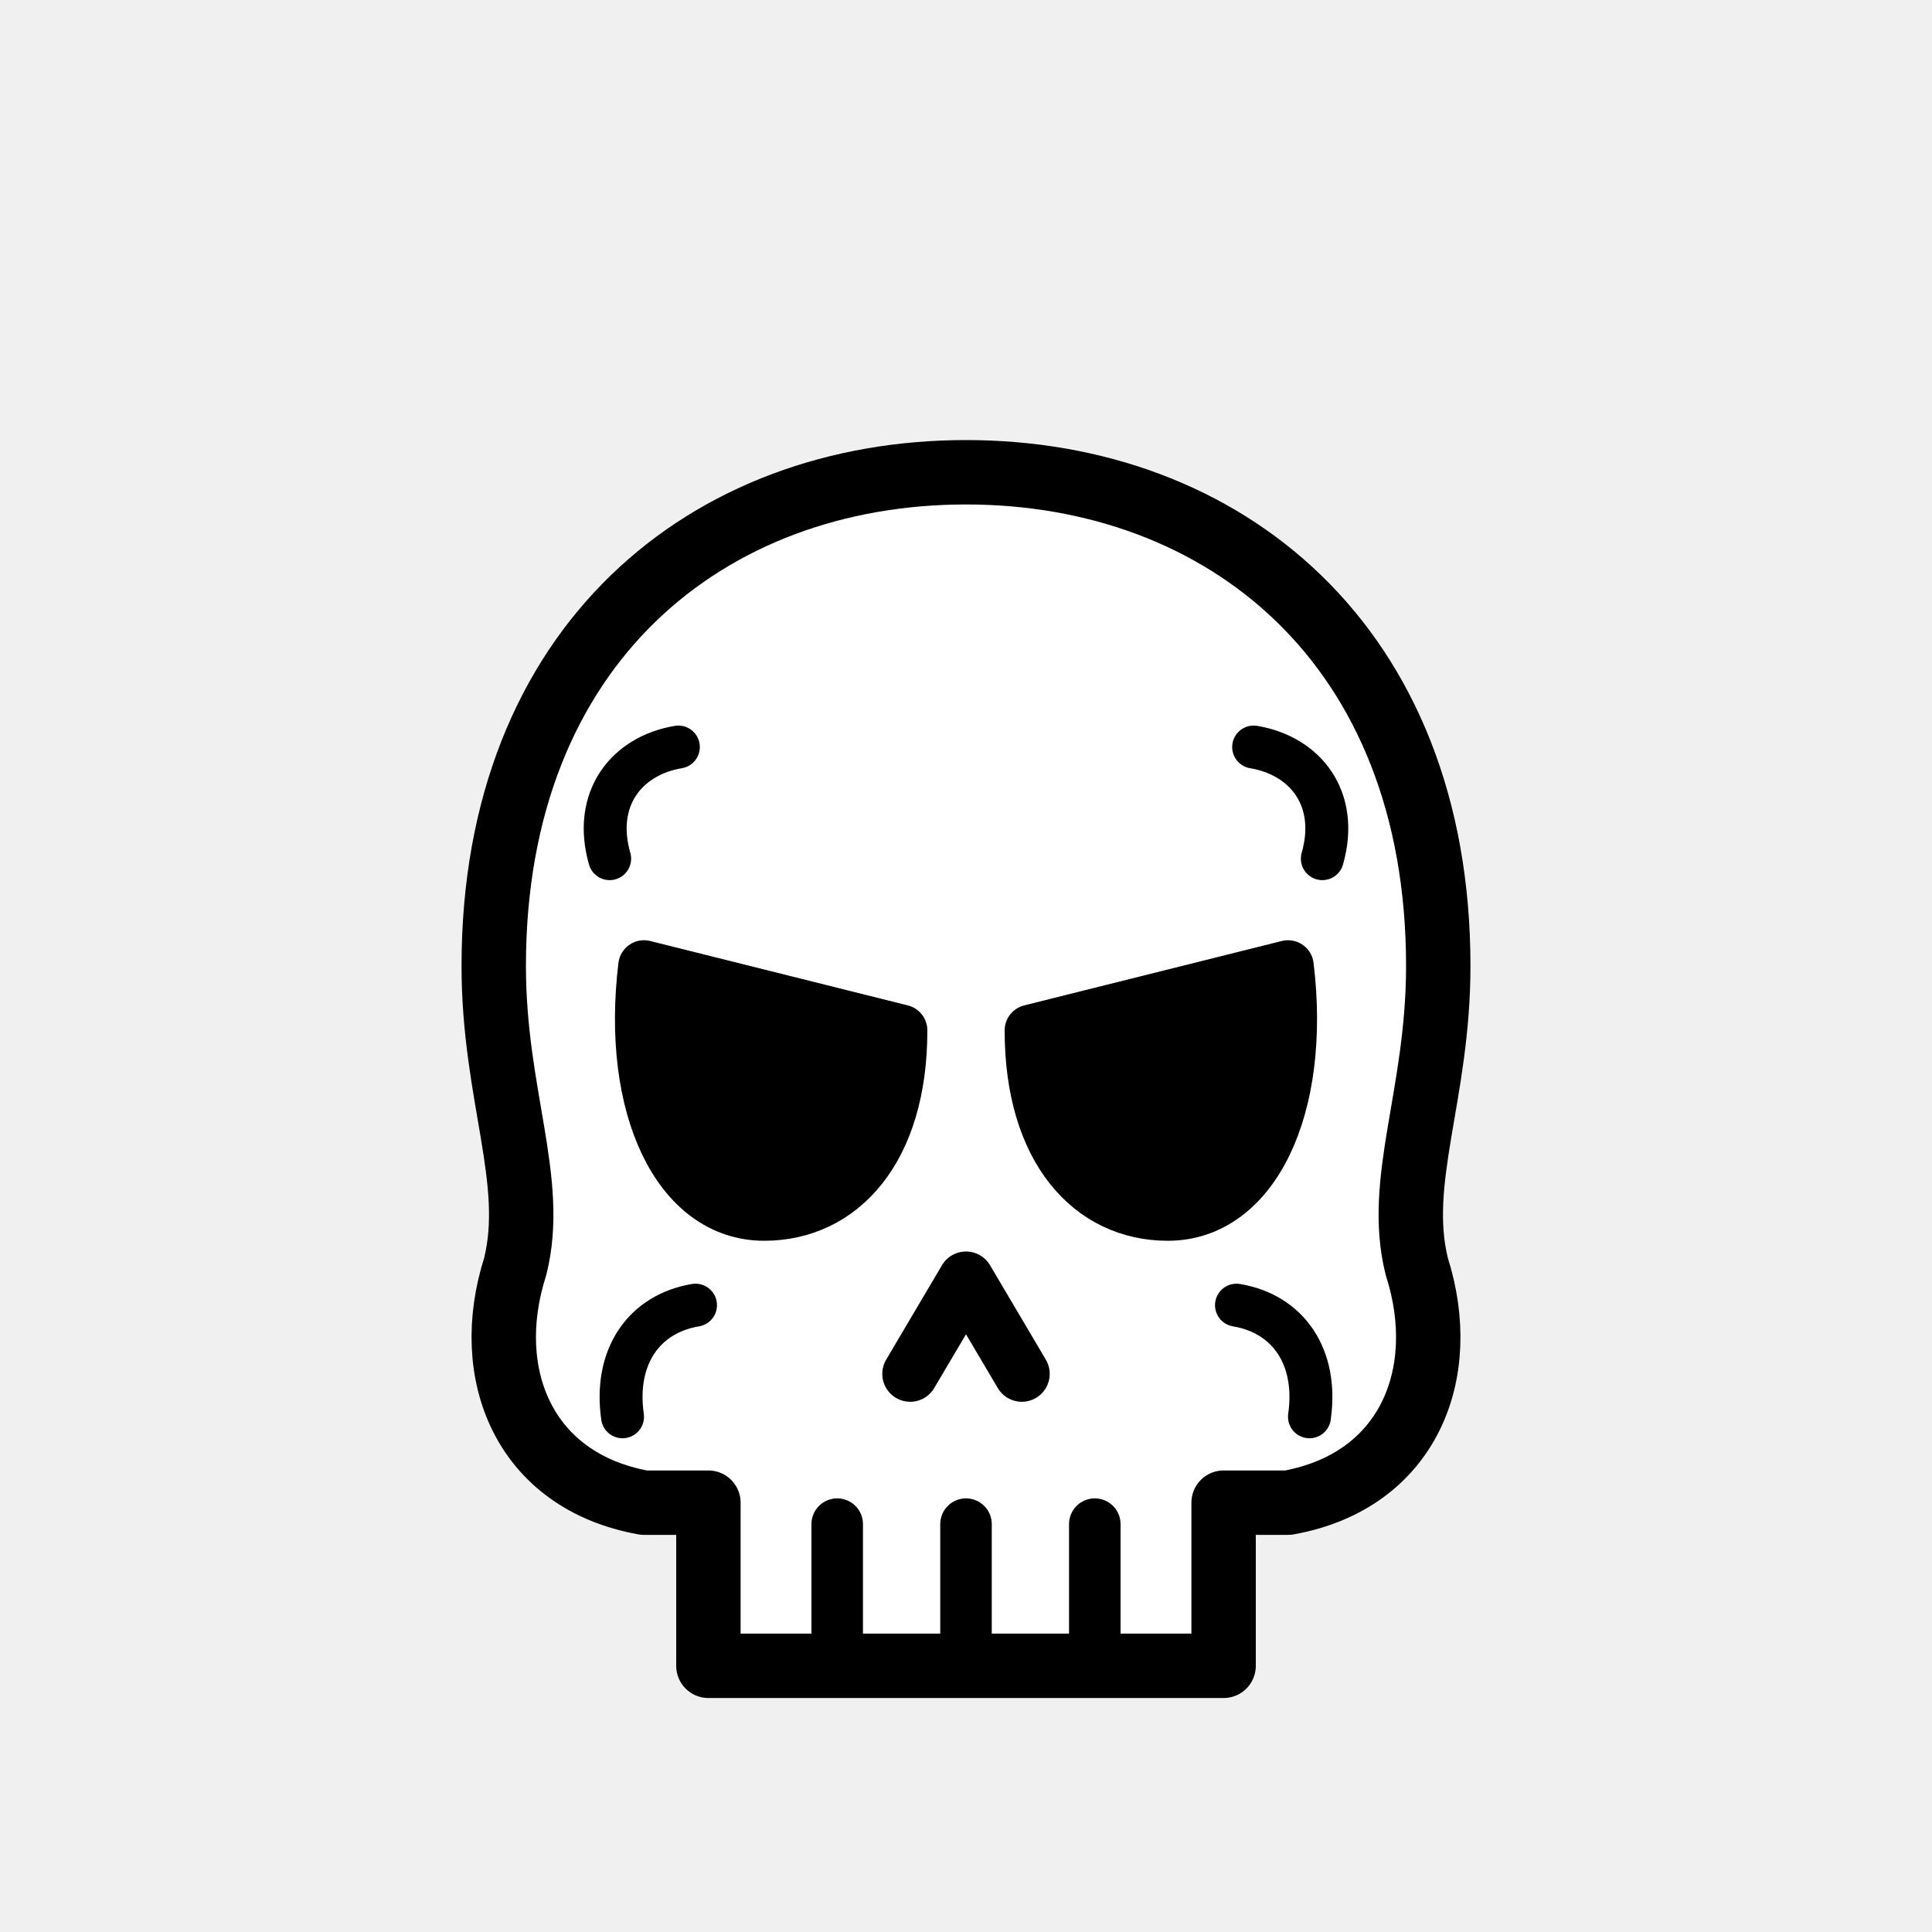
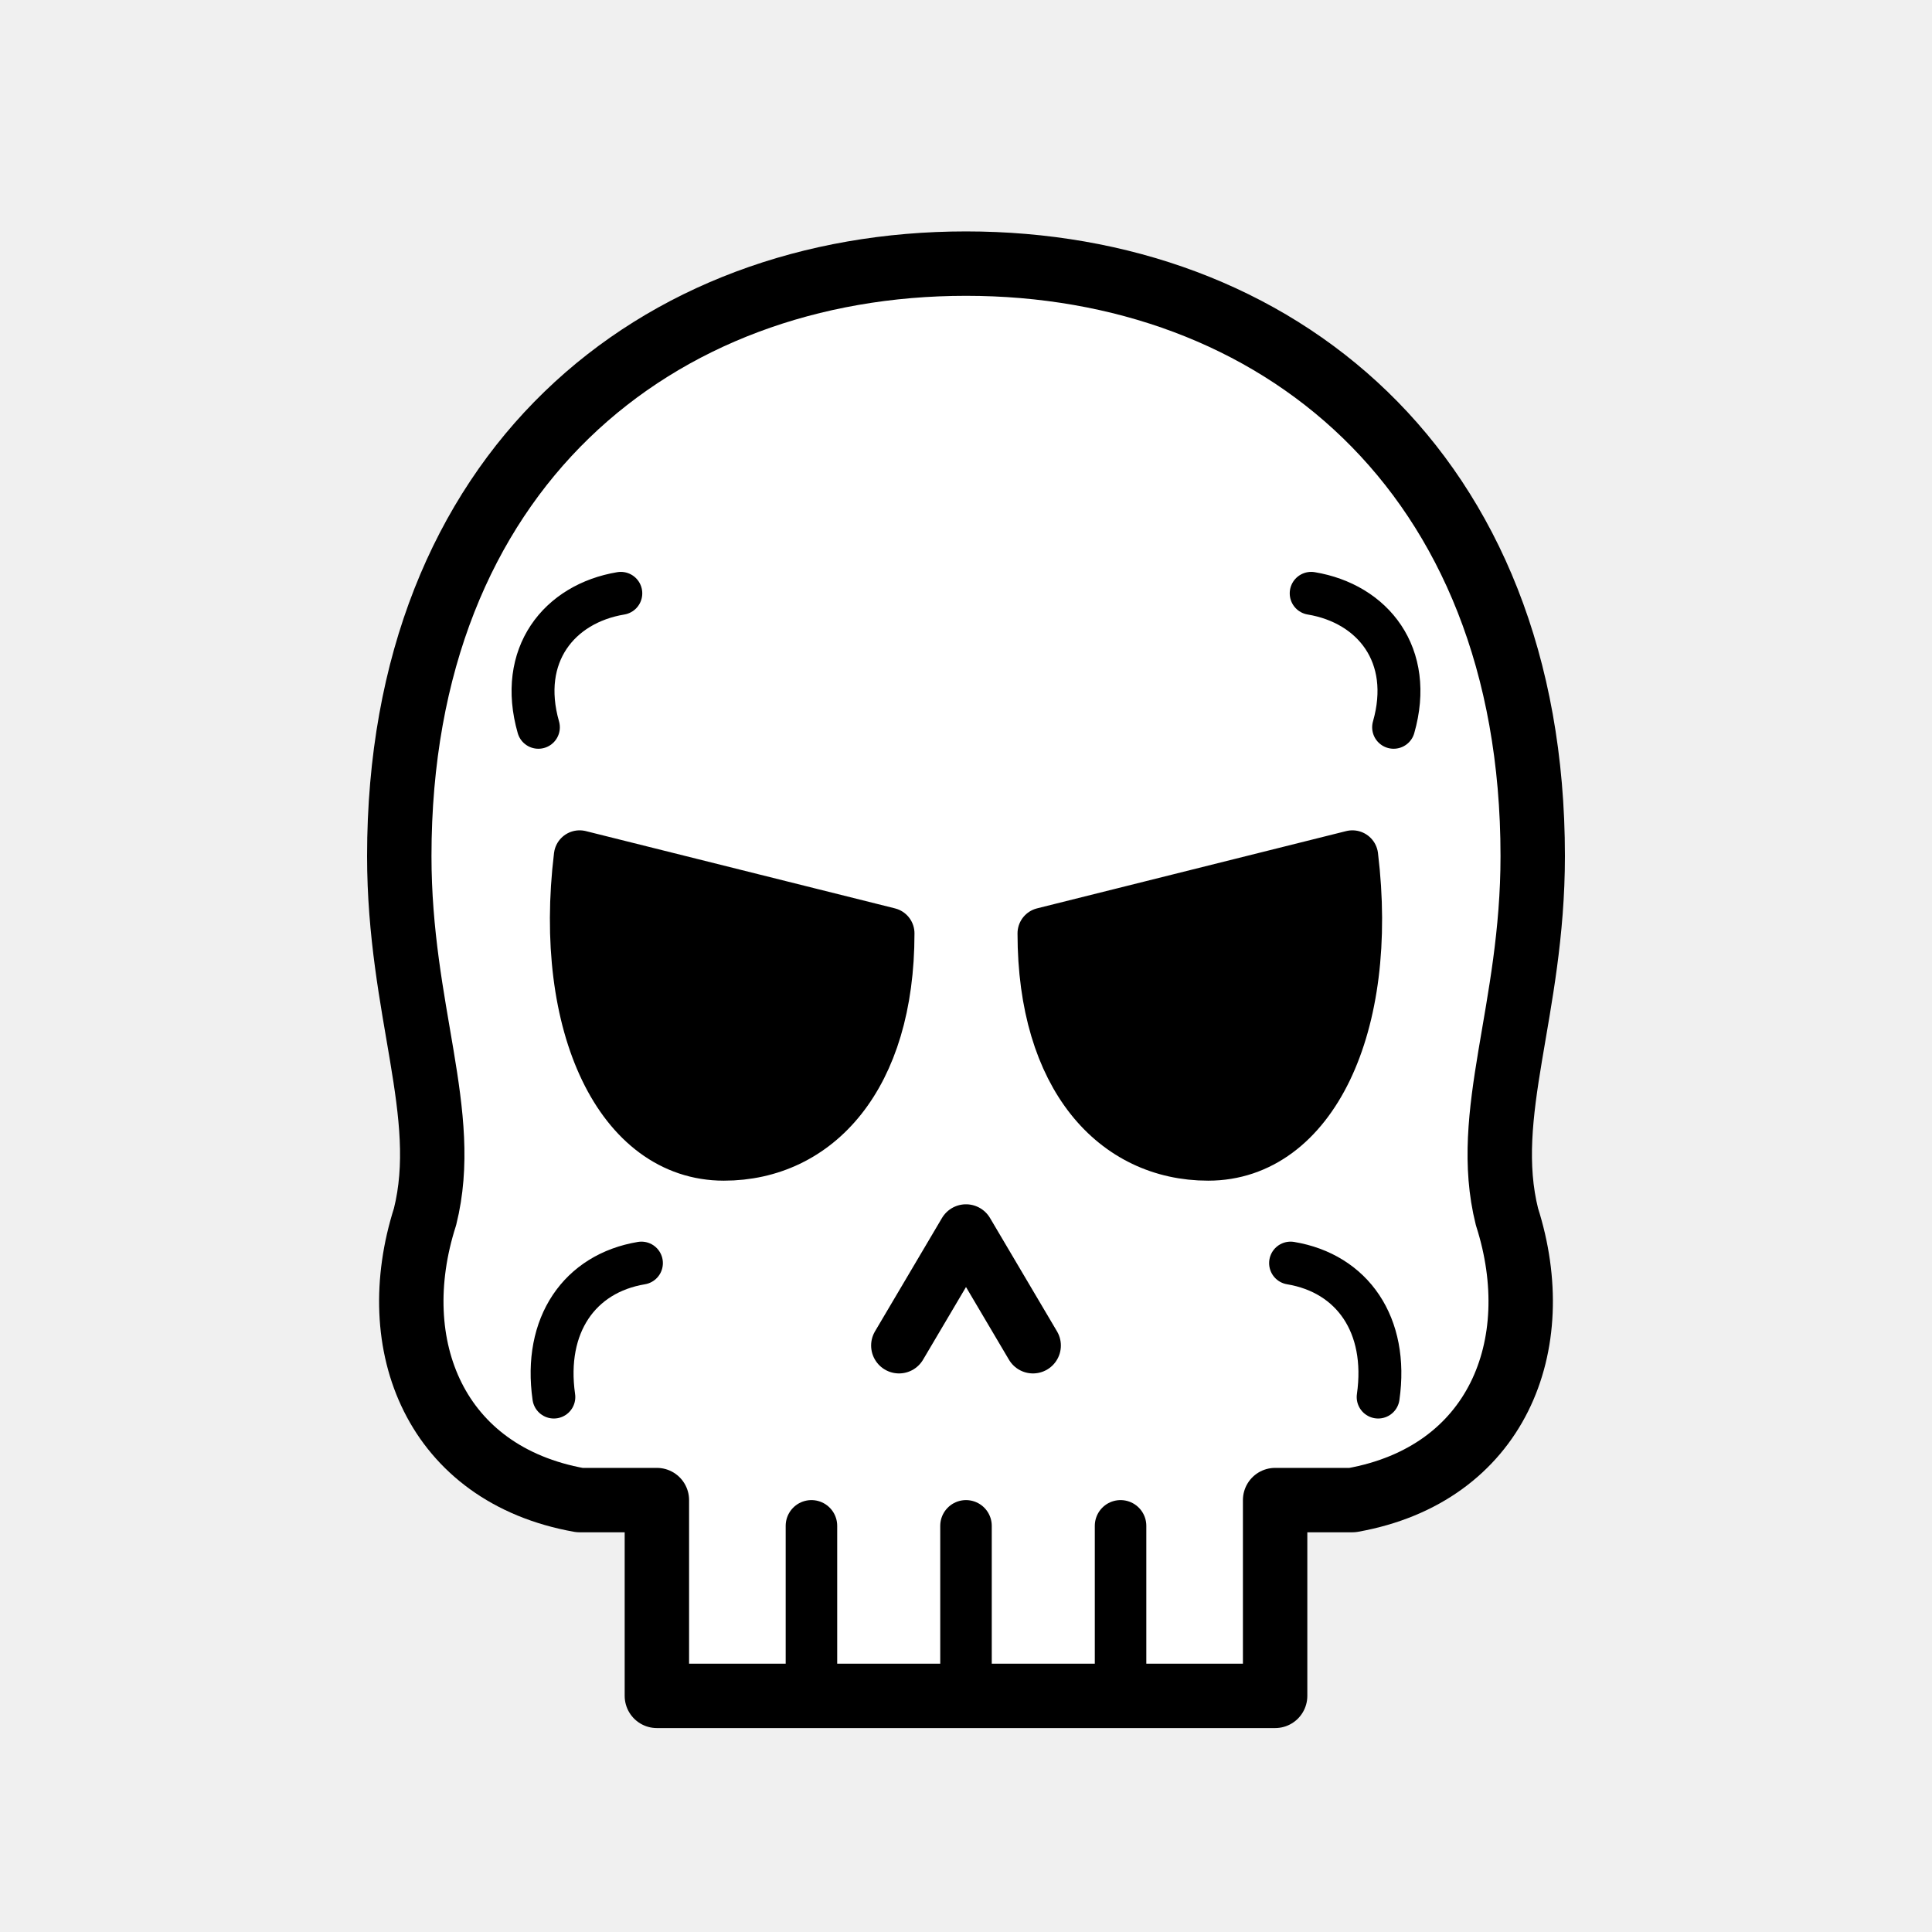
<svg xmlns="http://www.w3.org/2000/svg" width="45" height="45" viewBox="0 0 45 45">
  <g stroke="#000" stroke-width="1.5" stroke-linecap="round" stroke-linejoin="round">
-     <path d="M 11.5,22.5 C 11.5,15 16.5,11 22.5,11 C 28.5,11 33.5,15 33.5,22.5 C 33.5,25.5 32.5,27.5 33,29.5 C 33.8,32 32.8,34.5 30,35 L 28.5,35 L 28.5,38.8 L 16.5,38.8 L 16.5,35 L 15,35 C 12.2,34.5 11.2,32 12,29.5 C 12.5,27.5 11.5,25.5 11.5,22.5 Z" fill="#fff" stroke="#000" stroke-width="1.5" />
-     <path d="M 15,22.5 L 21,24 C 21,26.8 19.6,28.3 17.8,28.3 C 15.8,28.3 14.6,25.8 15,22.5 Z" fill="#000" stroke="#000" stroke-width="1.2" />
-     <path d="M 30,22.5 L 24,24 C 24,26.8 25.4,28.3 27.2,28.3 C 29.2,28.3 30.4,25.8 30,22.5 Z" fill="#000" stroke="#000" stroke-width="1.2" />
-     <path d="M 21.2,32 L 22.5,29.8 L 23.8,32" fill="none" stroke="#000" stroke-width="1.3" />
-     <path d="M 19.5,35.5 L 19.5,38.8 M 22.5,35.5 L 22.5,38.8 M 25.5,35.5 L 25.5,38.8" fill="none" stroke="#000" stroke-width="1.2" />
-     <path d="M 14.2,20 C 13.8,18.6 14.6,17.6 15.8,17.4 M 30.8,20 C 31.2,18.6 30.4,17.6 29.2,17.4 M 14.5,33 C 14.3,31.6 15,30.6 16.2,30.4 M 30.5,33 C 30.7,31.6 30,30.6 28.8,30.4" fill="none" stroke="#000" stroke-width="1" />
+     <g transform="translate(22.5,39.5) scale(1.2) translate(-22.5,-38.8)">
+       <path d="M 11.5,22.5 C 11.5,15 16.5,11 22.5,11 C 28.5,11 33.5,15 33.5,22.5 C 33.5,25.5 32.5,27.5 33,29.5 C 33.8,32 32.8,34.5 30,35 L 28.5,35 L 28.5,38.8 L 16.5,38.8 L 16.5,35 L 15,35 C 12.2,34.5 11.2,32 12,29.5 C 12.5,27.5 11.5,25.5 11.5,22.5 Z" fill="#fff" stroke="#000" stroke-width="1.25" />
+       <path d="M 15,22.5 L 21,24 C 21,26.8 19.6,28.3 17.8,28.3 C 15.8,28.3 14.6,25.8 15,22.5 Z" fill="#000" stroke="#000" stroke-width="1.0" />
+       <path d="M 30,22.5 L 24,24 C 24,26.8 25.4,28.3 27.2,28.3 C 29.2,28.3 30.4,25.8 30,22.5 Z" fill="#000" stroke="#000" stroke-width="1.0" />
+       <path d="M 21.2,32 L 22.5,29.8 L 23.8,32" fill="none" stroke="#000" stroke-width="1.083" />
+       <path d="M 19.5,35.5 L 19.5,38.8 M 22.5,35.5 L 22.5,38.8 M 25.5,35.5 L 25.5,38.8" fill="none" stroke="#000" stroke-width="1.0" />
+       <path d="M 14.2,20 C 13.8,18.6 14.6,17.6 15.8,17.4 M 30.8,20 C 31.2,18.6 30.4,17.6 29.2,17.4 M 14.5,33 C 14.3,31.6 15,30.6 16.2,30.4 M 30.5,33 C 30.7,31.6 30,30.6 28.8,30.4" fill="none" stroke="#000" stroke-width="0.833" />
+     </g>
  </g>
</svg>
